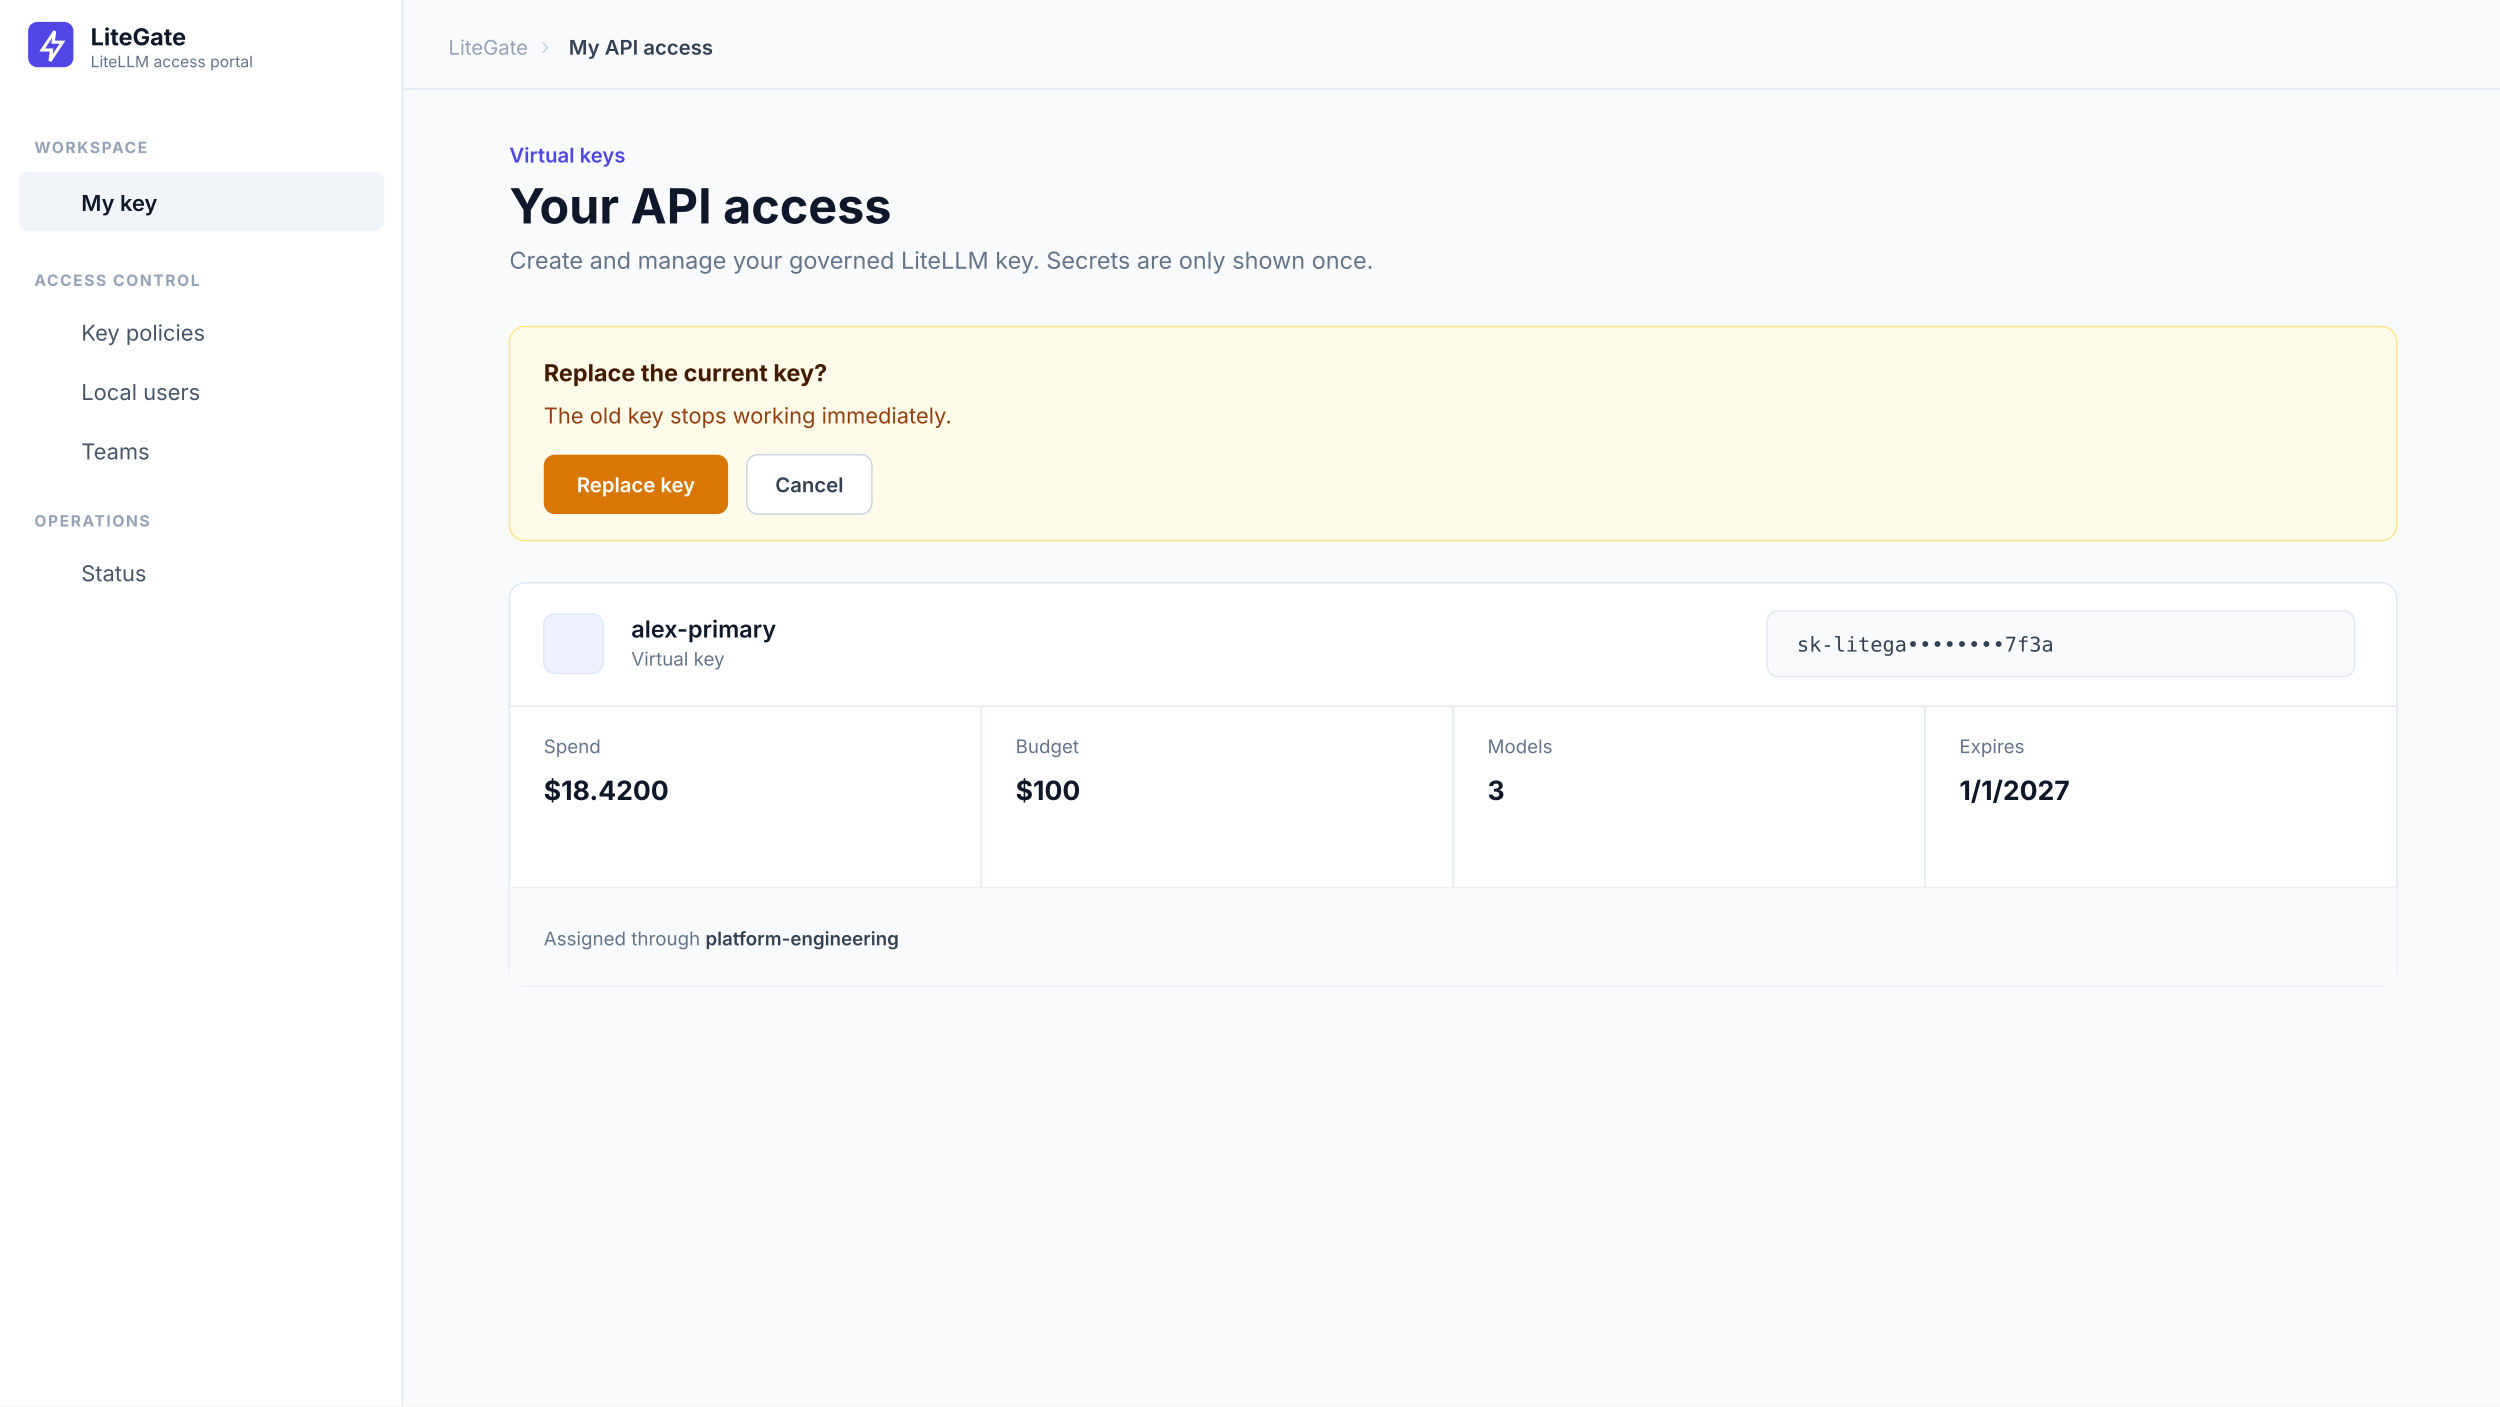
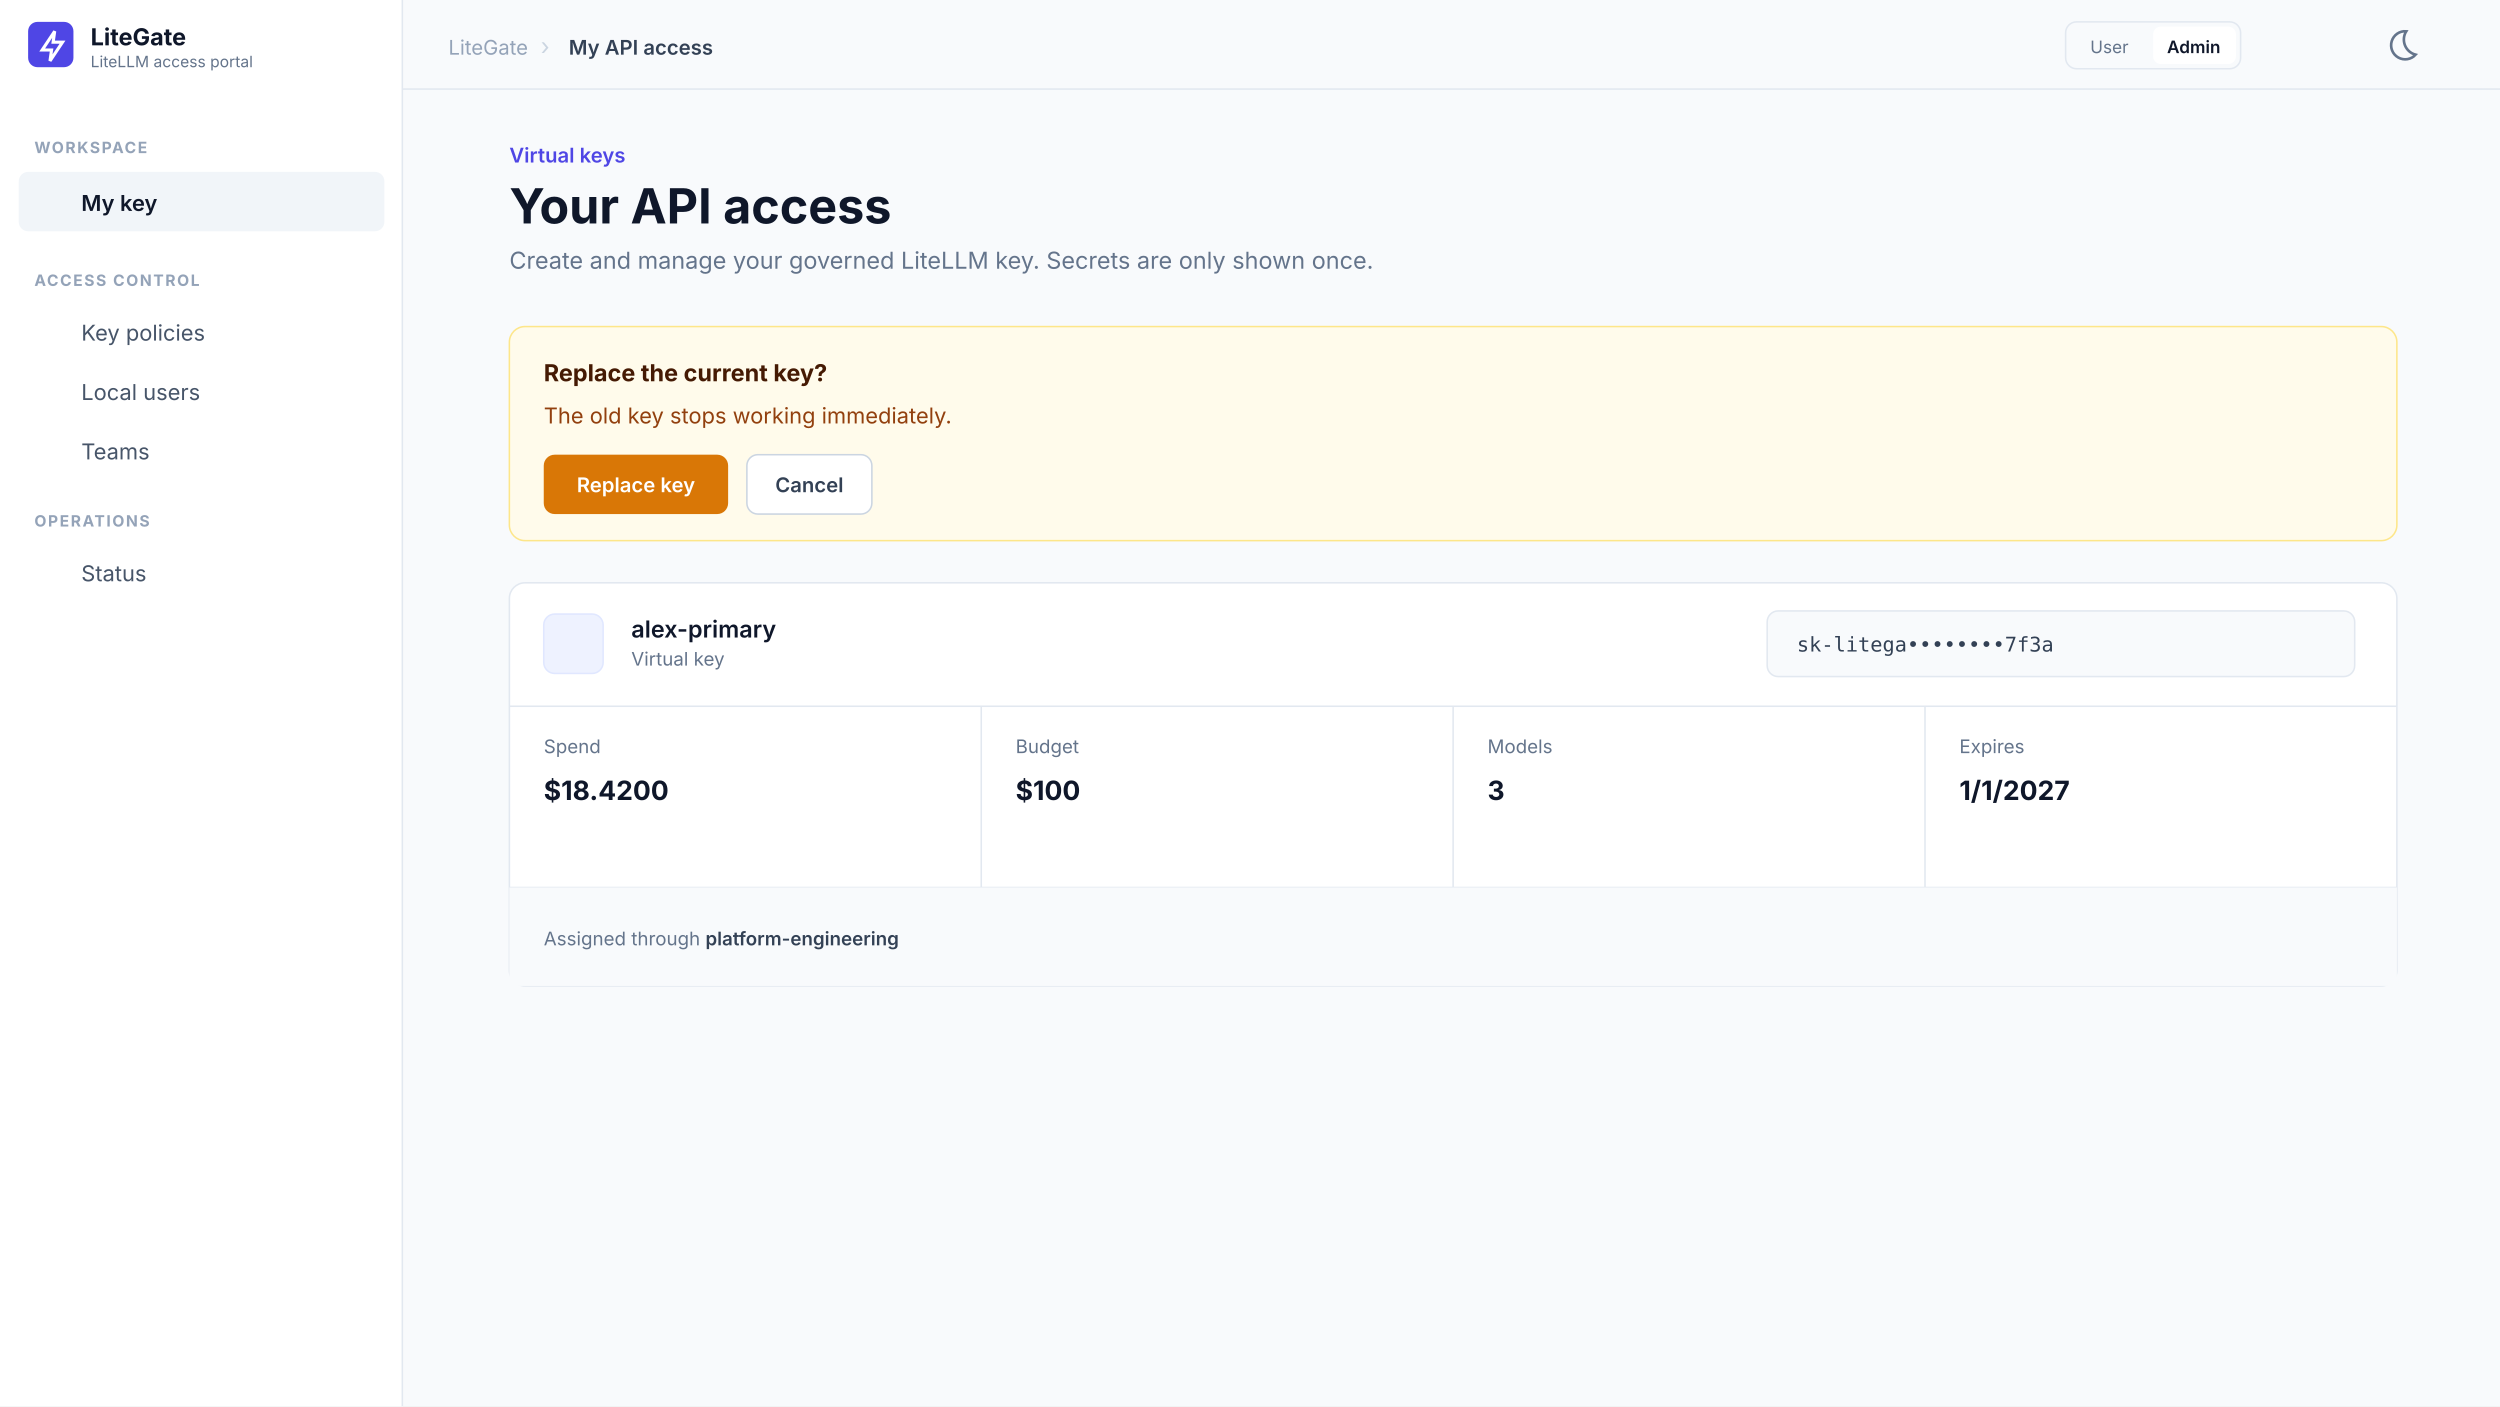
<svg xmlns="http://www.w3.org/2000/svg" width="1600" height="900" viewBox="0 0 1600 900">
  <rect width="1600" height="900" fill="#F8FAFC" />
  <rect width="258" height="900" fill="#FFF" />
  <path d="M257.5 0v900M258 57h1342" stroke="#E2E8F0" />
  <g font-family="Inter, Segoe UI, Arial, sans-serif">
    <g transform="translate(18 14)">
      <rect width="29" height="29" rx="6" fill="#4F46E5" />
      <path d="M17 6l-8 12h6l-1 7 8-12h-6l1-7z" fill="none" stroke="#FFF" stroke-width="2" />
      <text x="40" y="15" fill="#0F172A" font-size="15" font-weight="650">LiteGate</text>
      <text x="40" y="29" fill="#64748B" font-size="10">LiteLLM access portal</text>
    </g>
    <text x="22" y="98" fill="#94A3B8" font-size="10" font-weight="700" letter-spacing="1">WORKSPACE</text>
    <rect x="12" y="110" width="234" height="38" rx="6" fill="#F1F5F9" />
    <text x="52" y="135" fill="#0F172A" font-size="14" font-weight="600">My key</text>
    <text x="22" y="183" fill="#94A3B8" font-size="10" font-weight="700" letter-spacing="1">ACCESS CONTROL</text>
    <text x="52" y="218" fill="#475569" font-size="14">Key policies</text>
    <text x="52" y="256" fill="#475569" font-size="14">Local users</text>
    <text x="52" y="294" fill="#475569" font-size="14">Teams</text>
    <text x="22" y="337" fill="#94A3B8" font-size="10" font-weight="700" letter-spacing="1">OPERATIONS</text>
    <text x="52" y="372" fill="#475569" font-size="14">Status</text>
    <text x="287" y="35" fill="#94A3B8" font-size="13">LiteGate</text>
    <text x="346" y="35" fill="#CBD5E1" font-size="15">›</text>
    <text x="364" y="35" fill="#334155" font-size="13" font-weight="600">My API access</text>
+     <rect x="1322" y="14" width="112" height="30" rx="7" fill="#F8FAFC" stroke="#E2E8F0" />
+     <rect x="1378" y="17" width="53" height="24" rx="5" fill="#FFF" />
+     <text x="1350" y="34" text-anchor="middle" fill="#64748B" font-size="11">User</text>
+     <text x="1404" y="34" text-anchor="middle" fill="#0F172A" font-size="11" font-weight="600">Admin</text>
+     <path d="M1540 20a9 9 0 1 0 6 15 10 10 0 0 1-6-15z" fill="none" stroke="#64748B" stroke-width="1.7" />
    <g transform="translate(326 104)">
      <text fill="#4F46E5" font-size="13" font-weight="600">Virtual keys</text>
      <text y="39" fill="#0F172A" font-size="31" font-weight="650">Your API access</text>
      <text y="68" fill="#64748B" font-size="15">Create and manage your governed LiteLLM key. Secrets are only shown once.</text>
      <g transform="translate(0 105)">
        <rect width="1208" height="137" rx="10" fill="#FFFBEB" stroke="#FDE68A" />
        <text x="22" y="35" fill="#451A03" font-size="15" font-weight="650">Replace the current key?</text>
        <text x="22" y="62" fill="#92400E" font-size="14">The old key stops working immediately.</text>
        <rect x="22" y="82" width="118" height="38" rx="7" fill="#D97706" />
        <text x="81" y="106" text-anchor="middle" fill="#FFF" font-size="13" font-weight="600">Replace key</text>
        <rect x="152" y="82" width="80" height="38" rx="7" fill="#FFF" stroke="#CBD5E1" />
        <text x="192" y="106" text-anchor="middle" fill="#334155" font-size="13" font-weight="600">Cancel</text>
      </g>
      <g transform="translate(0 269)">
        <rect width="1208" height="258" rx="10" fill="#FFF" stroke="#E2E8F0" />
        <rect x="22" y="20" width="38" height="38" rx="7" fill="#EEF2FF" stroke="#E0E7FF" />
        <text x="78" y="35" fill="#0F172A" font-size="15" font-weight="600">alex-primary</text>
        <text x="78" y="53" fill="#64748B" font-size="12">Virtual key</text>
        <rect x="805" y="18" width="376" height="42" rx="7" fill="#F8FAFC" stroke="#E2E8F0" />
        <text x="824" y="44" fill="#334155" font-size="13" font-family="ui-monospace, Consolas, monospace">sk-litega••••••••7f3a</text>
        <path d="M0 79h1208M302 79v116M604 79v116M906 79v116M0 195h1208" stroke="#E2E8F0" />
        <text x="22" y="109" fill="#64748B" font-size="12">Spend</text>
        <text x="22" y="139" fill="#0F172A" font-size="17" font-weight="650">$18.4200</text>
        <text x="324" y="109" fill="#64748B" font-size="12">Budget</text>
        <text x="324" y="139" fill="#0F172A" font-size="17" font-weight="650">$100</text>
        <text x="626" y="109" fill="#64748B" font-size="12">Models</text>
        <text x="626" y="139" fill="#0F172A" font-size="17" font-weight="650">3</text>
        <text x="928" y="109" fill="#64748B" font-size="12">Expires</text>
        <text x="928" y="139" fill="#0F172A" font-size="17" font-weight="650">1/1/2027</text>
        <rect y="195" width="1208" height="63" fill="#F8FAFC" />
        <text x="22" y="232" fill="#64748B" font-size="12">Assigned through  <tspan fill="#334155" font-weight="600">platform-engineering</tspan>
        </text>
      </g>
    </g>
  </g>
</svg>
